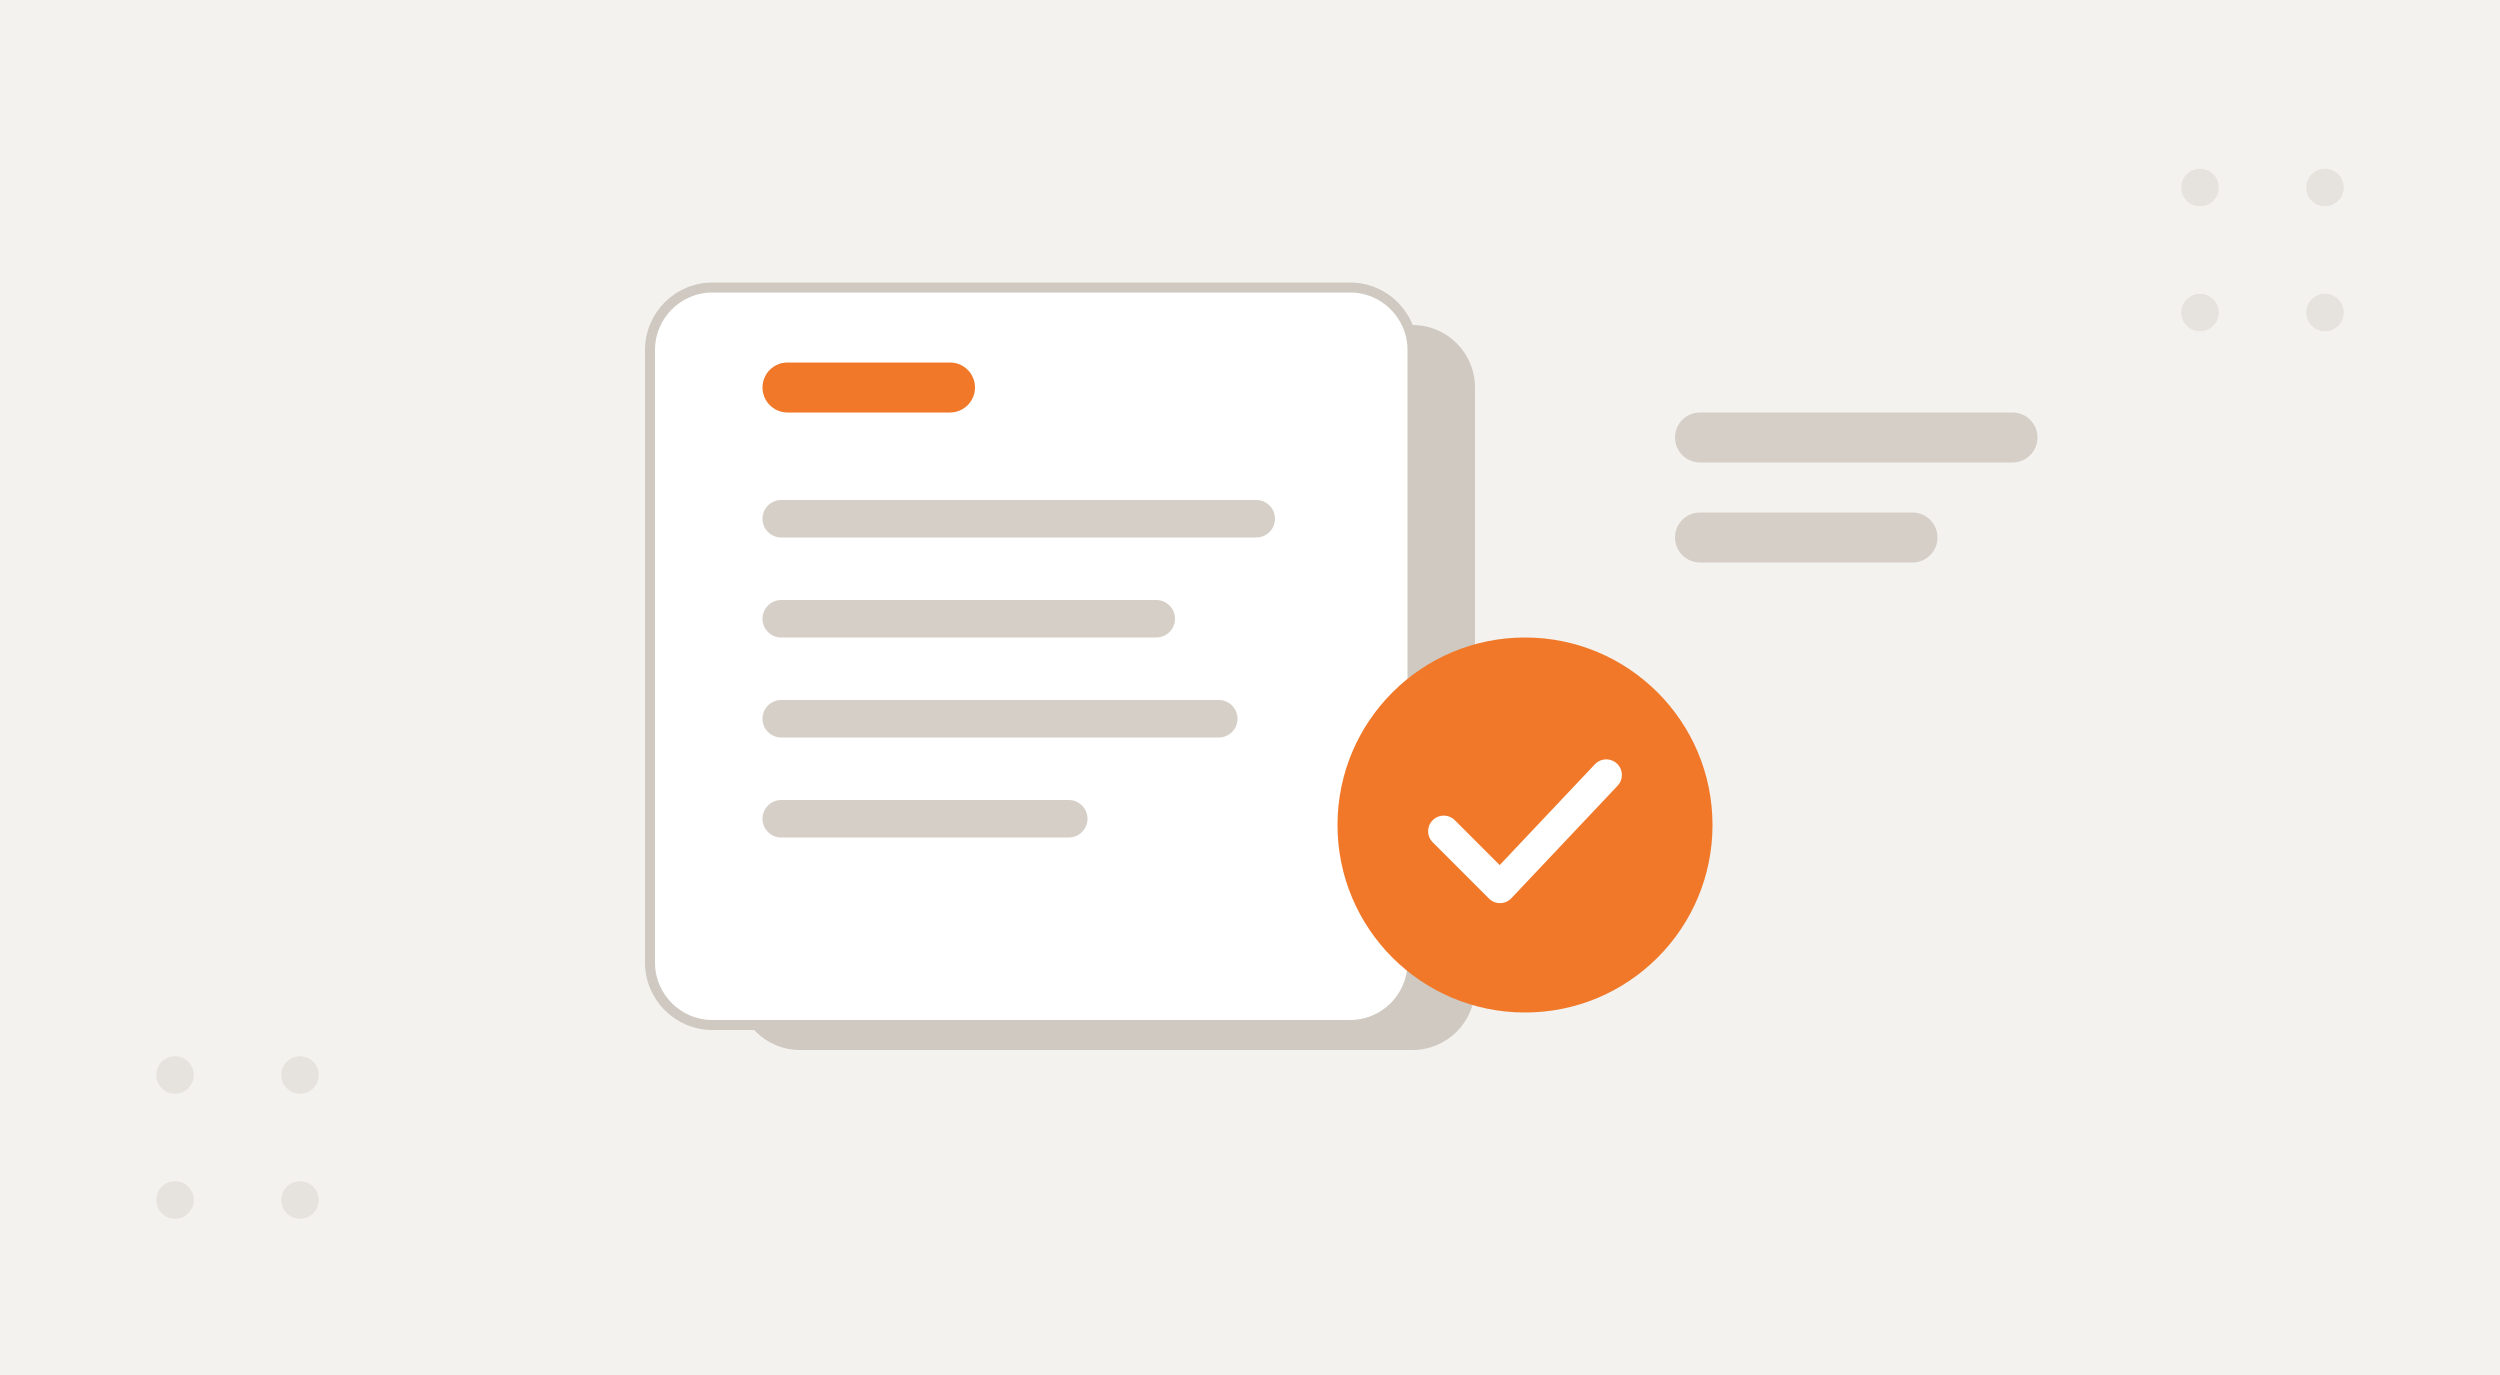
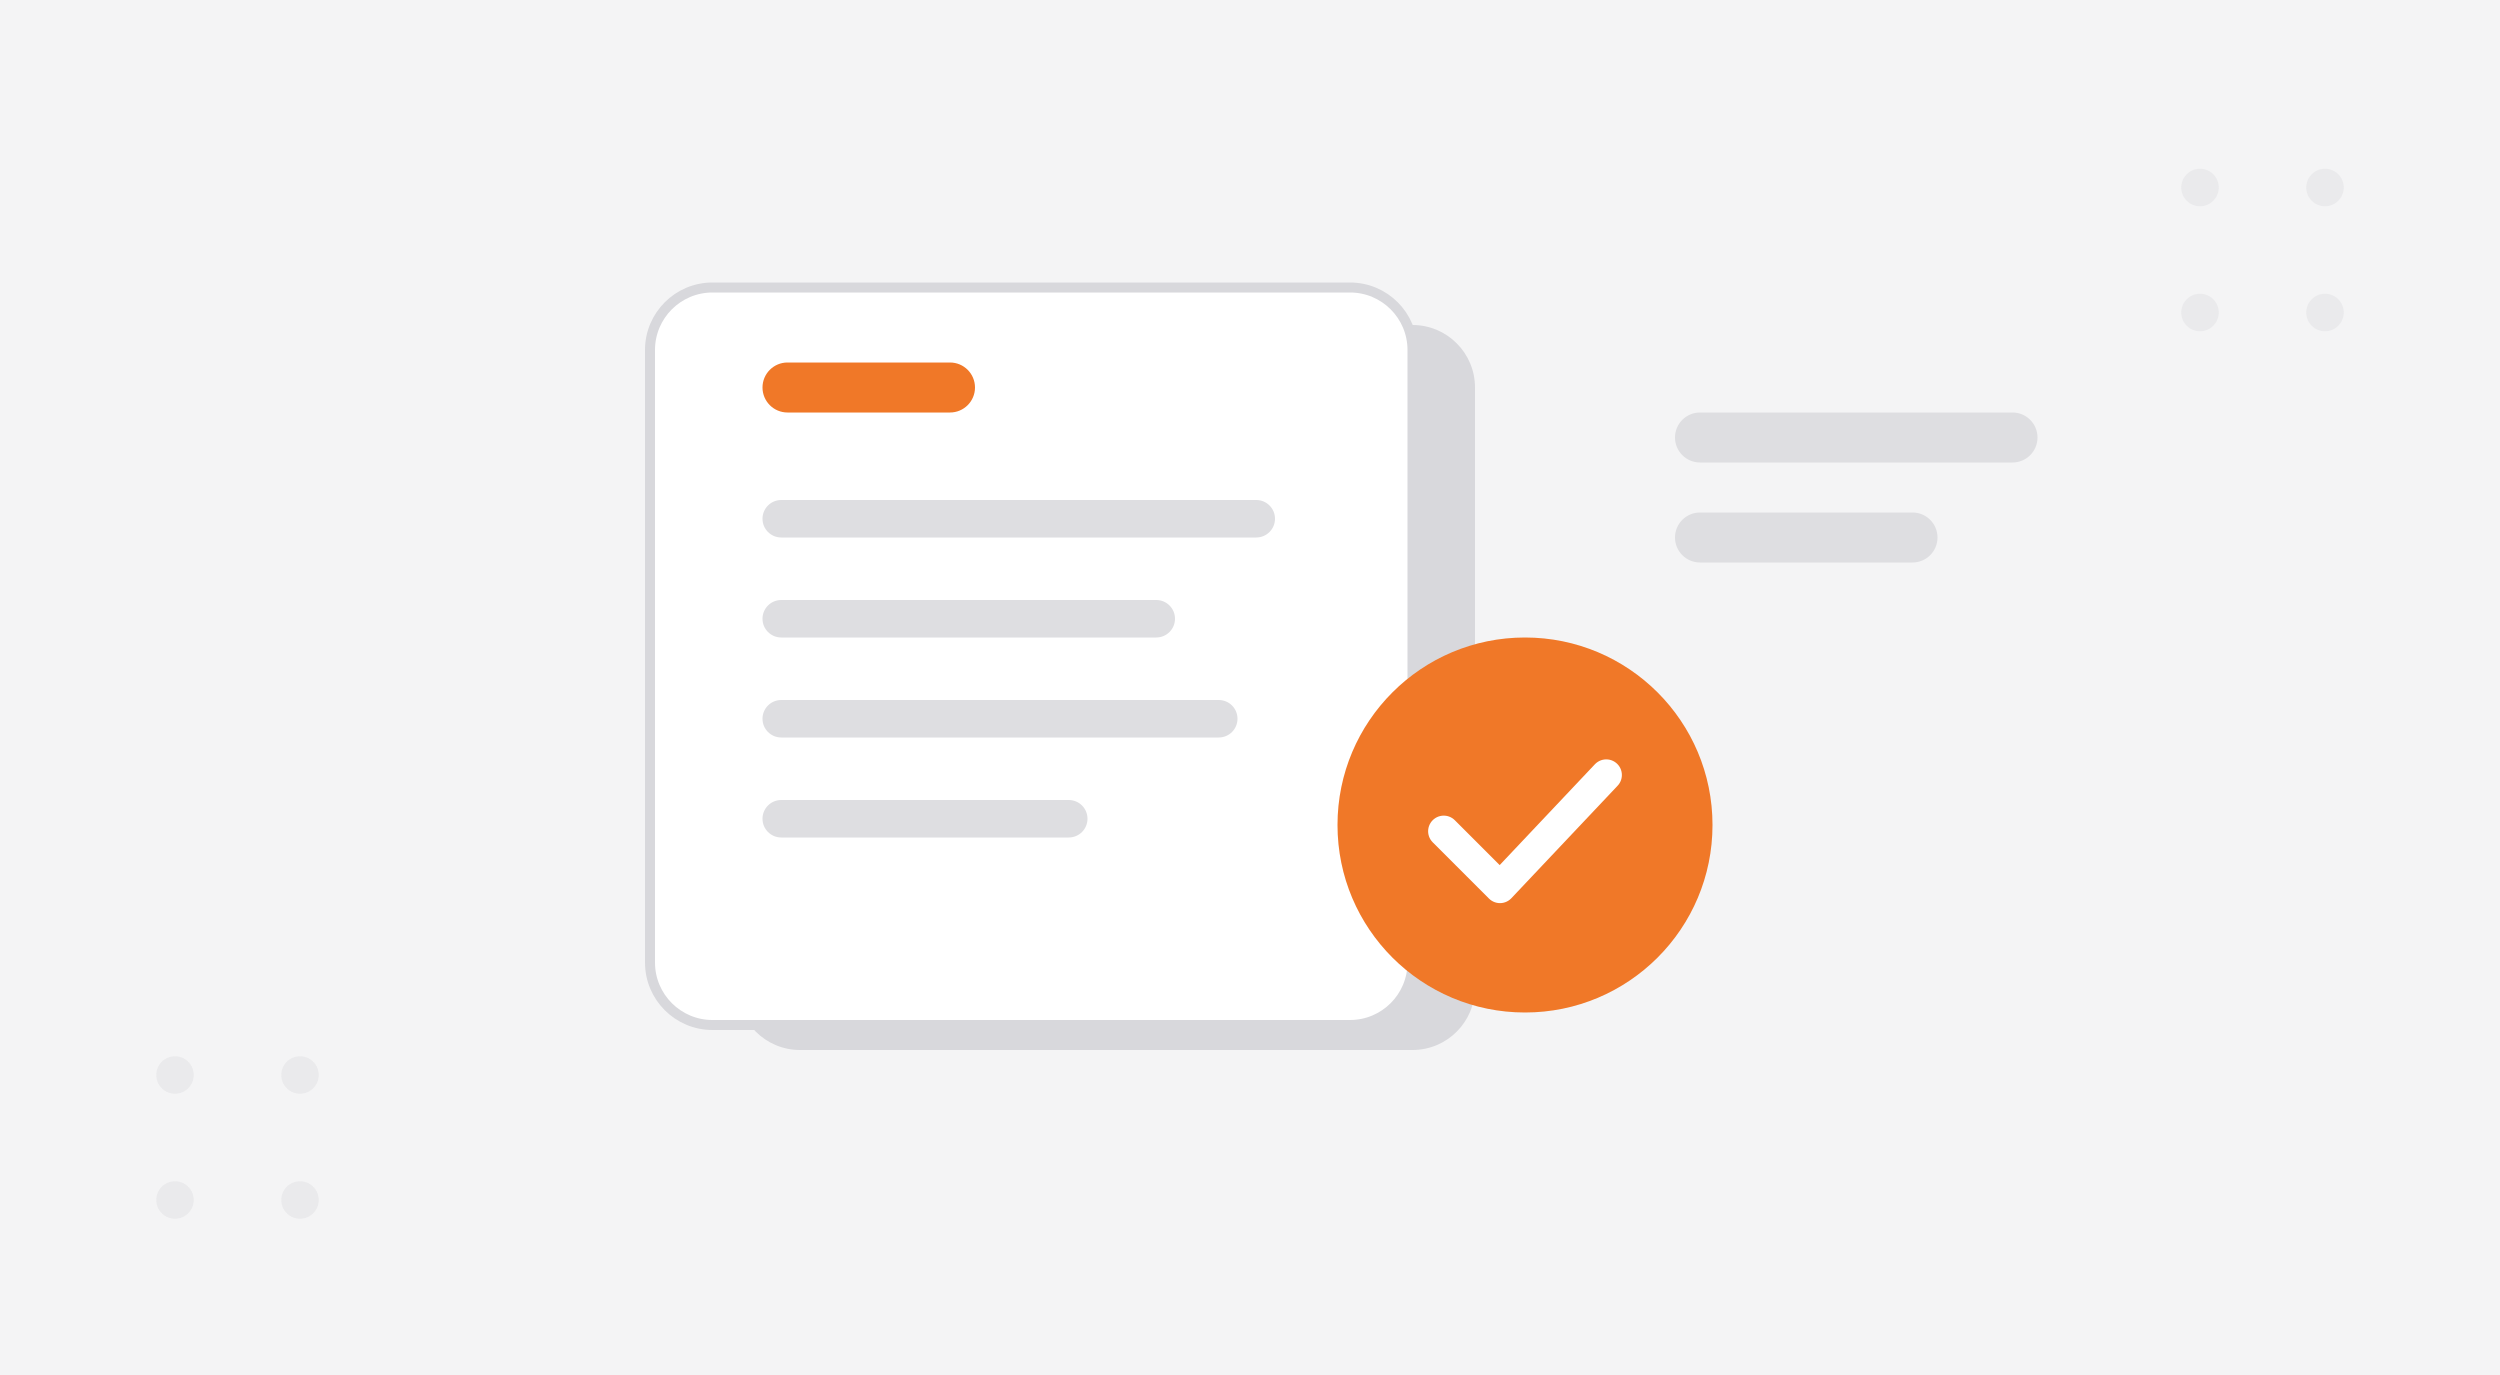
<svg xmlns="http://www.w3.org/2000/svg" viewBox="0 0 400 220" width="400" height="220" role="img" aria-label="Бухгалтерский учёт и отчётность">
-   <rect width="400" height="220" fill="#F4F2EF" />
-   <g opacity="0.45" fill="#D5CFC7">
+   <rect width="400" height="220" fill="#F4F4F5" />
+   <g opacity="0.45" fill="#DEDEE1">
    <circle cx="352" cy="30" r="3" />
    <circle cx="372" cy="30" r="3" />
    <circle cx="352" cy="50" r="3" />
    <circle cx="372" cy="50" r="3" />
    <circle cx="28" cy="172" r="3" />
    <circle cx="48" cy="172" r="3" />
    <circle cx="28" cy="192" r="3" />
    <circle cx="48" cy="192" r="3" />
  </g>
  <rect x="104" y="60" width="118" height="110" rx="10" fill="#12615C" opacity="0" />
-   <rect x="118" y="52" width="118" height="116" rx="10" fill="#CFC9C1" />
-   <rect x="104" y="46" width="122" height="118" rx="10" fill="#fff" stroke="#CFC9C1" stroke-width="1.6" />
+   <rect x="118" y="52" width="118" height="116" rx="10" fill="#D8D8DC" />
+   <rect x="104" y="46" width="122" height="118" rx="10" fill="#fff" stroke="#D8D8DC" stroke-width="1.6" />
  <rect x="122" y="58" width="34" height="8" rx="4" fill="#F07828" />
-   <g fill="#D5CFC7">
+   <g fill="#DEDEE1">
    <rect x="122" y="80" width="82" height="6" rx="3" />
    <rect x="122" y="96" width="66" height="6" rx="3" />
    <rect x="122" y="112" width="76" height="6" rx="3" />
    <rect x="122" y="128" width="52" height="6" rx="3" />
  </g>
  <g transform="translate(244 132)">
    <circle r="30" fill="#F07828" />
    <path d="M-13 1 -4 10 13 -8" fill="none" stroke="#fff" stroke-width="5" stroke-linecap="round" stroke-linejoin="round" />
  </g>
-   <g transform="translate(268 66)" fill="#D5CFC7">
+   <g transform="translate(268 66)" fill="#DEDEE1">
    <rect width="58" height="8" rx="4" />
    <rect y="16" width="42" height="8" rx="4" />
  </g>
</svg>
